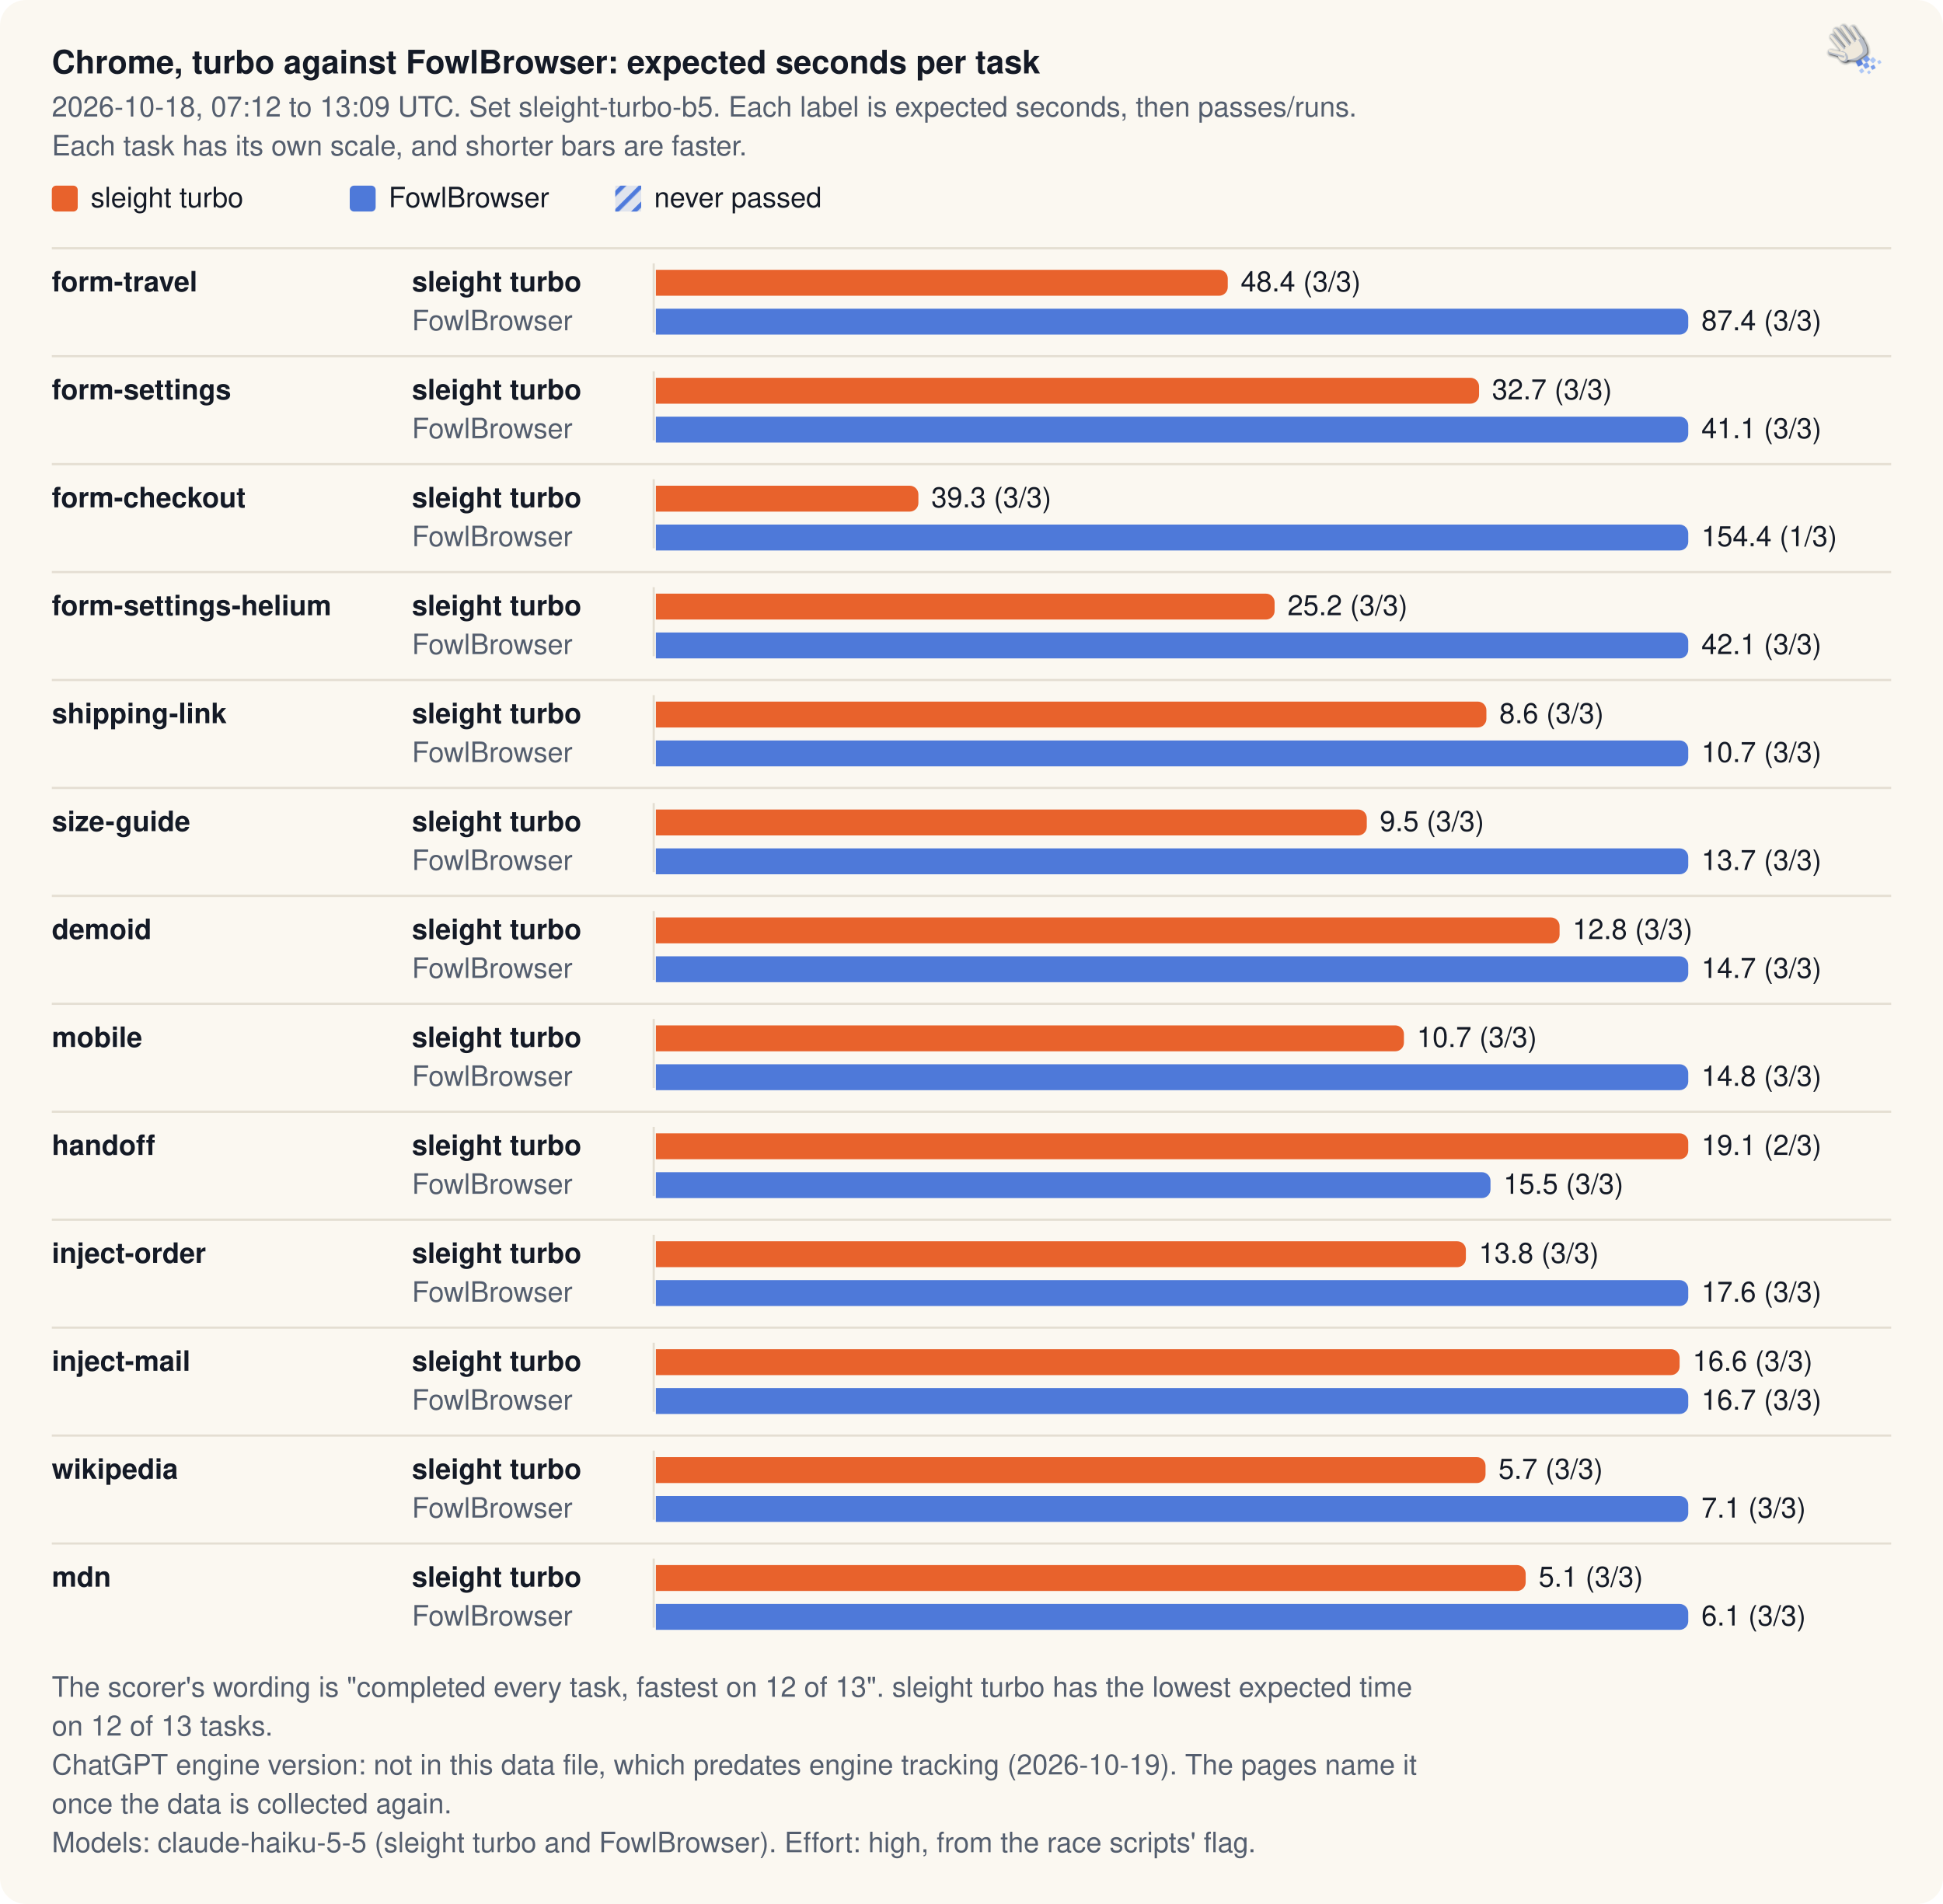
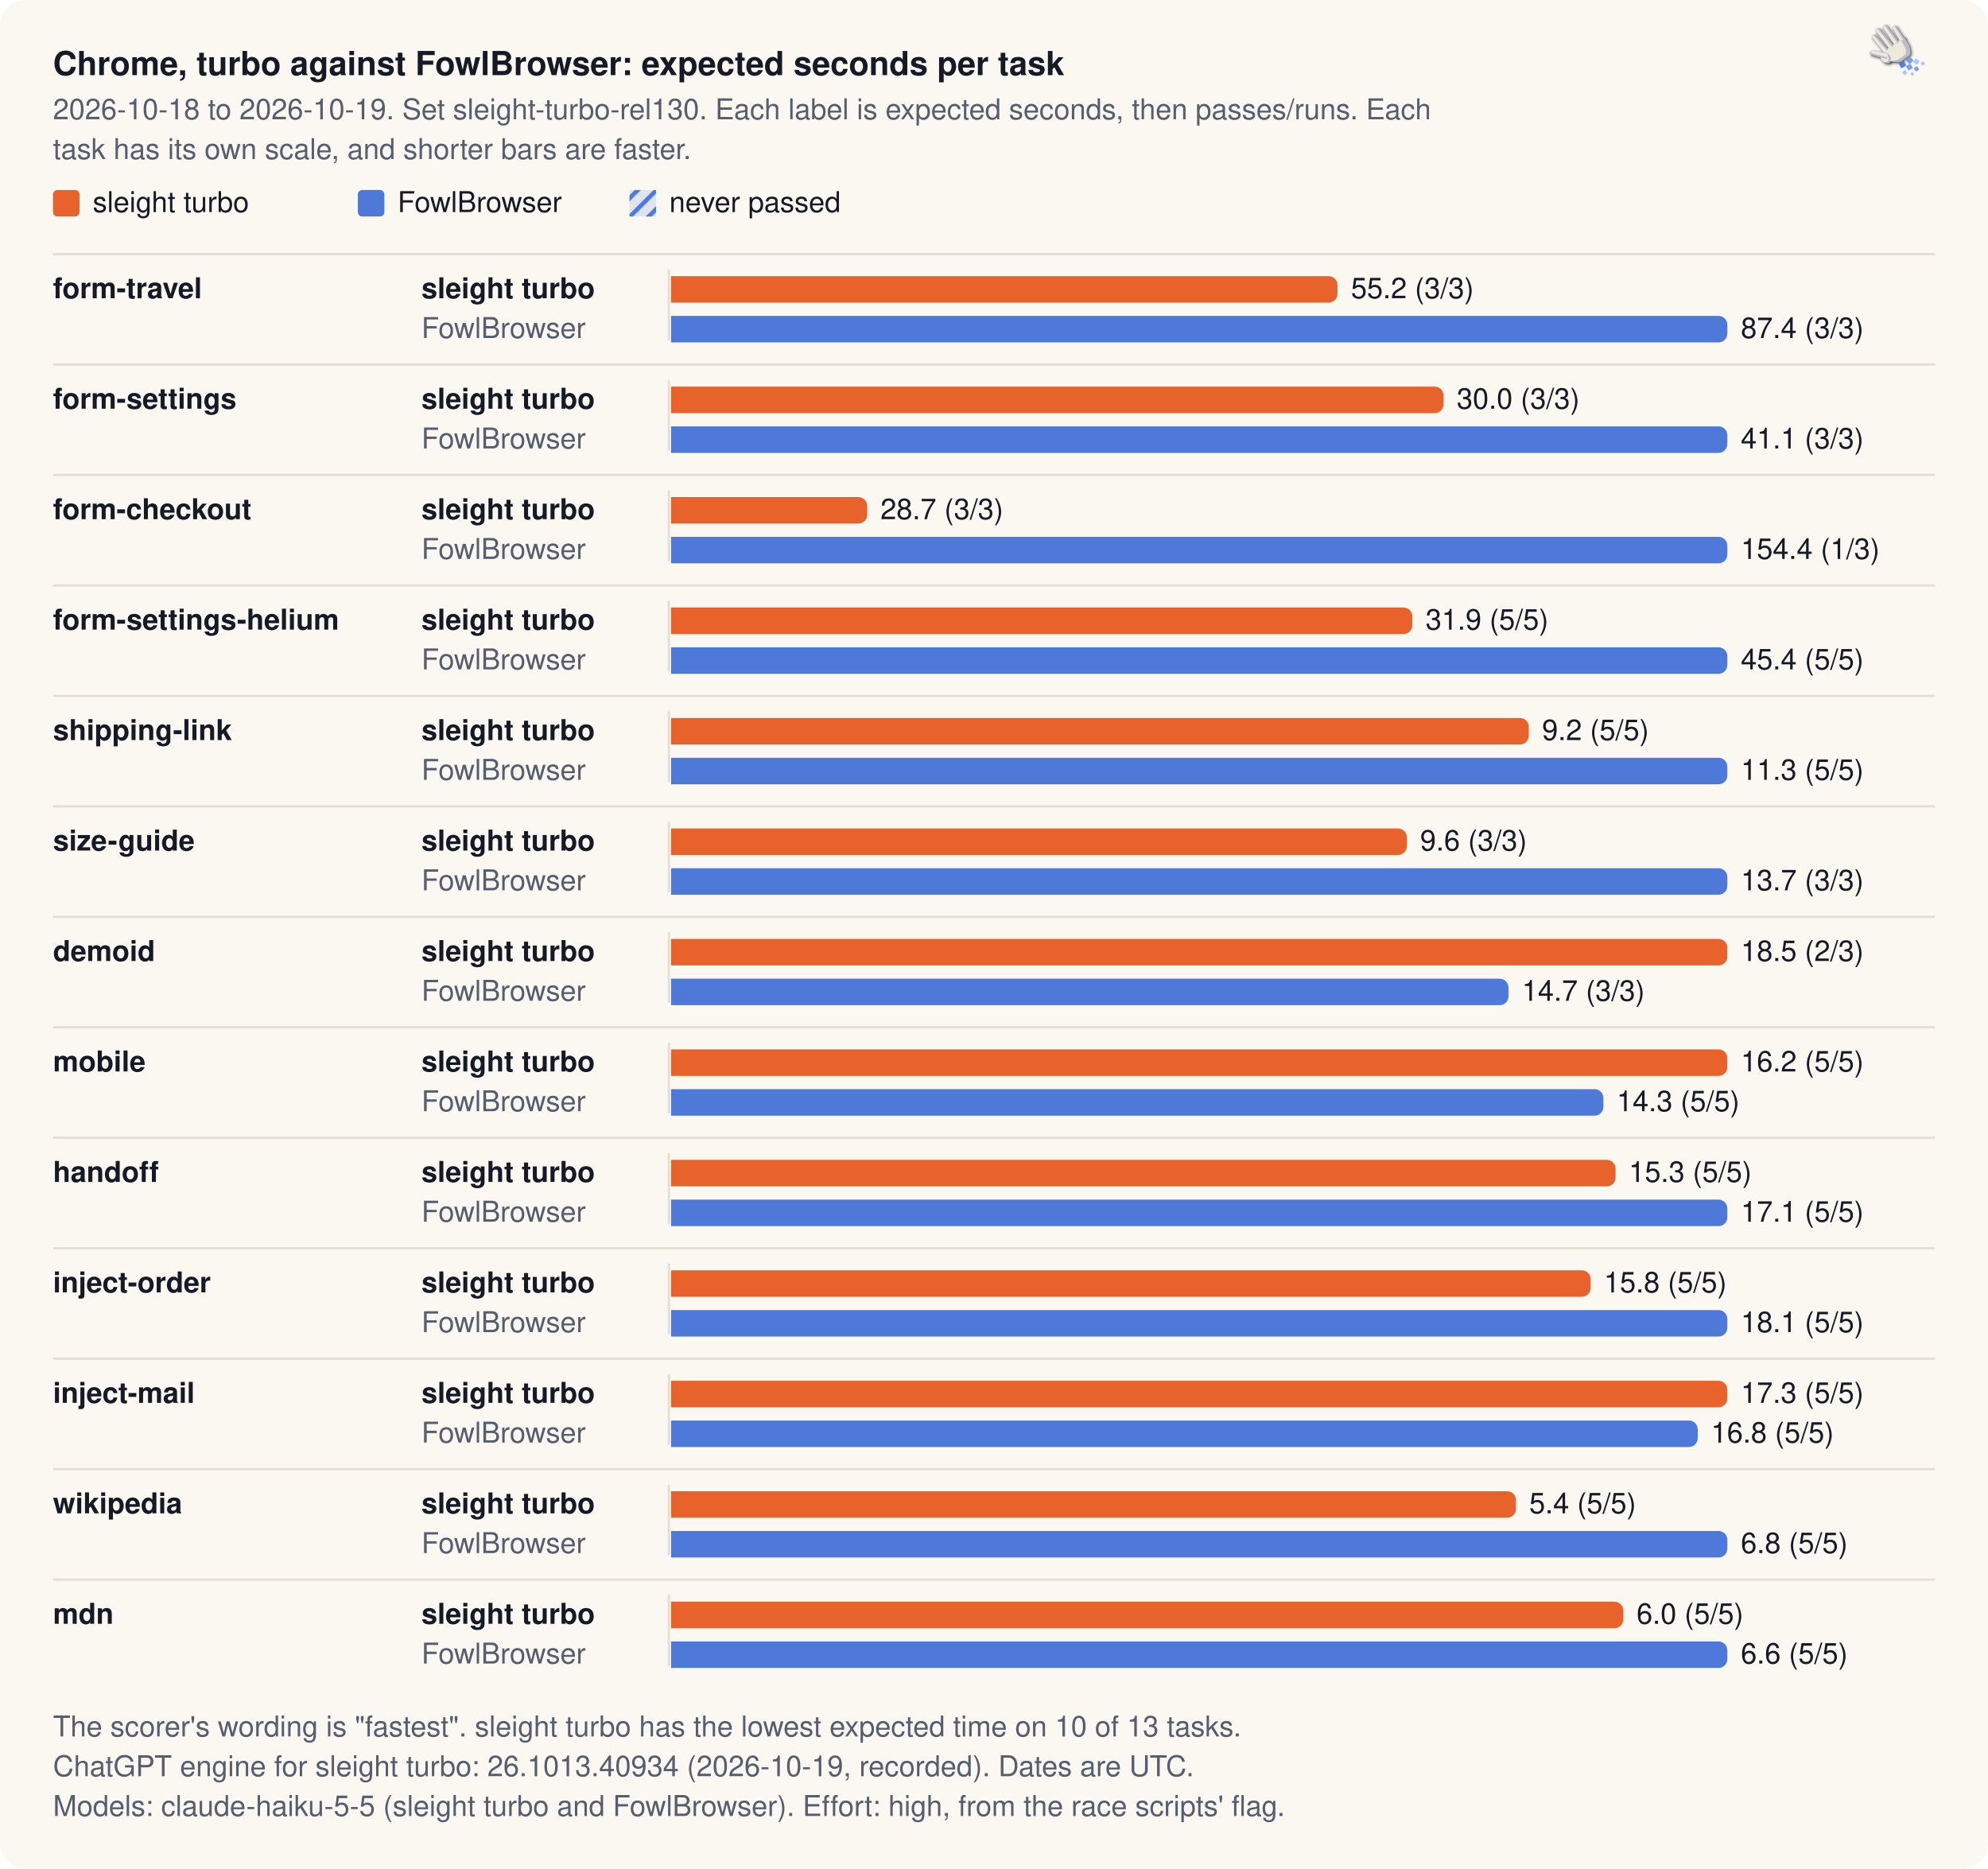
- <svg xmlns="http://www.w3.org/2000/svg" viewBox="0 0 900 882" width="900" height="882" role="img" aria-labelledby="title desc">
+ <svg xmlns="http://www.w3.org/2000/svg" viewBox="0 0 900 846" width="900" height="846" role="img" aria-labelledby="title desc">
  <style>
.bg{fill:#FBF8F1}
text{font-family:-apple-system,"Segoe UI",Helvetica,Arial,sans-serif;font-size:13px;fill:#141A26}
.t{font-size:15px;font-weight:600}
.b{font-weight:600}
.m{fill:#545E6E}
.g{stroke:#E4DED2;stroke-width:1;fill:none}
.me{fill:#E8622C}
.ot{fill:#4E79D9}
.sl{fill:#7A879A}
.hme{stroke:#E8622C}
.hot{stroke:#4E79D9}
.hsl{stroke:#7A879A}
</style>
  <defs>
    <pattern id="h-me" width="6" height="6" patternUnits="userSpaceOnUse" patternTransform="rotate(45)">
      <line class="hme" x1="1" y1="0" x2="1" y2="6" stroke-width="2" />
    </pattern>
    <pattern id="h-ot" width="6" height="6" patternUnits="userSpaceOnUse" patternTransform="rotate(45)">
      <line class="hot" x1="1" y1="0" x2="1" y2="6" stroke-width="2" />
    </pattern>
    <pattern id="h-sl" width="6" height="6" patternUnits="userSpaceOnUse" patternTransform="rotate(45)">
      <line class="hsl" x1="1" y1="0" x2="1" y2="6" stroke-width="2" />
    </pattern>
  </defs>
-   <rect class="bg" width="900" height="882" rx="12" />
+   <rect class="bg" width="900" height="846" rx="12" />
  <text x="24" y="34" class="t">Chrome, turbo against FowlBrowser: expected seconds per task</text>
-   <text x="24" y="54" class="m">2026-10-18, 07:12 to 13:09 UTC. Set sleight-turbo-b5. Each label is expected seconds, then passes/runs.</text>
-   <text x="24" y="72" class="m">Each task has its own scale, and shorter bars are faster.</text>
+   <text x="24" y="54" class="m">2026-10-18 to 2026-10-19. Set sleight-turbo-rel130. Each label is expected seconds, then passes/runs. Each</text>
+   <text x="24" y="72" class="m">task has its own scale, and shorter bars are faster.</text>
  <g transform="translate(840 8) scale(0.8)">
    <g transform="translate(0.6 0.6)">
      <g transform="translate(10 10) rotate(-35)">
        <g fill="#141A26" stroke="#141A26" fill-opacity="0.08" stroke-opacity="0.08" stroke-width="3" stroke-linejoin="round">
          <path d="M-2 12.39 Q-2.2 10.8 -0.6 10.8 L12.4 10.8 Q14 10.8 13.82 12.39 L13.48 15.41 Q13.3 17 12.56 18.42 L11.94 19.58 Q11.2 21 9.6 21 L5.2 21 Q3.6 21 2.35 20 L-0.15 18 Q-1.4 17 -1.6 15.41 Z" />
          <path d="M-3.8 14.6 A2.5 3.3 0 1 0 1.2 14.6 A2.5 3.3 0 1 0 -3.8 14.6 Z" />
          <path d="M0.83 13.52 L-5.04 7.13 A1.25 1.25 0 0 0 -6.93 8.76 L-1.43 15.48 Z" />
          <path d="M2.44 11.48 L1.3 1.09 A1.2 1.2 0 0 0 -1.09 1.3 L-0.44 11.72 Z" />
          <path d="M6.15 11.51 L5.17 -0.67 A1.2 1.2 0 0 0 2.77 -0.53 L3.25 11.69 Z" />
          <path d="M9.85 11.59 L9.51 0.29 A1.2 1.2 0 0 0 7.11 0.31 L6.95 11.61 Z" />
          <path d="M13.5 11.68 L13.68 3.81 A1.15 1.15 0 0 0 11.39 3.68 L10.7 11.52 Z" />
        </g>
        <g fill="#141A26" stroke="#141A26" fill-opacity="0.12" stroke-opacity="0.12" stroke-width="1.8" stroke-linejoin="round">
          <path d="M-2 12.39 Q-2.2 10.8 -0.6 10.8 L12.4 10.8 Q14 10.8 13.82 12.39 L13.48 15.41 Q13.3 17 12.56 18.42 L11.94 19.58 Q11.2 21 9.6 21 L5.2 21 Q3.6 21 2.35 20 L-0.15 18 Q-1.4 17 -1.6 15.41 Z" />
          <path d="M-3.8 14.6 A2.5 3.3 0 1 0 1.2 14.6 A2.5 3.3 0 1 0 -3.8 14.6 Z" />
          <path d="M0.83 13.52 L-5.04 7.13 A1.25 1.25 0 0 0 -6.93 8.76 L-1.43 15.48 Z" />
          <path d="M2.44 11.48 L1.3 1.09 A1.2 1.2 0 0 0 -1.09 1.3 L-0.44 11.72 Z" />
          <path d="M6.15 11.51 L5.17 -0.67 A1.2 1.2 0 0 0 2.77 -0.53 L3.25 11.69 Z" />
          <path d="M9.85 11.59 L9.51 0.29 A1.2 1.2 0 0 0 7.11 0.31 L6.95 11.61 Z" />
          <path d="M13.5 11.68 L13.68 3.81 A1.15 1.15 0 0 0 11.39 3.68 L10.7 11.52 Z" />
        </g>
        <g fill="#141A26" stroke="#141A26" fill-opacity="0.2" stroke-opacity="0.2" stroke-width="0.8" stroke-linejoin="round">
          <path d="M-2 12.39 Q-2.2 10.8 -0.6 10.8 L12.4 10.8 Q14 10.8 13.82 12.39 L13.48 15.41 Q13.3 17 12.56 18.42 L11.94 19.58 Q11.2 21 9.6 21 L5.2 21 Q3.6 21 2.35 20 L-0.15 18 Q-1.4 17 -1.6 15.41 Z" />
          <path d="M-3.8 14.6 A2.5 3.3 0 1 0 1.2 14.6 A2.5 3.3 0 1 0 -3.8 14.6 Z" />
          <path d="M0.83 13.52 L-5.04 7.13 A1.25 1.25 0 0 0 -6.93 8.76 L-1.43 15.48 Z" />
          <path d="M2.44 11.48 L1.3 1.09 A1.2 1.2 0 0 0 -1.09 1.3 L-0.44 11.72 Z" />
          <path d="M6.15 11.51 L5.17 -0.67 A1.2 1.2 0 0 0 2.77 -0.53 L3.25 11.69 Z" />
          <path d="M9.85 11.59 L9.51 0.29 A1.2 1.2 0 0 0 7.11 0.31 L6.95 11.61 Z" />
          <path d="M13.5 11.68 L13.68 3.81 A1.15 1.15 0 0 0 11.39 3.68 L10.7 11.52 Z" />
        </g>
      </g>
    </g>
    <g transform="translate(10 10) rotate(-35)">
      <rect x="-1.95" y="-1.95" width="3.9" height="3.9" rx="0.62" fill="#4E79D9" fill-opacity="0.2" transform="translate(4.2 23) rotate(8)" />
      <rect x="-1.6" y="-1.6" width="3.2" height="3.2" rx="0.51" fill="#4E79D9" fill-opacity="0.92" transform="translate(4.2 23) rotate(8)" />
      <rect x="-1.83" y="-1.83" width="3.66" height="3.66" rx="0.59" fill="#7299EA" fill-opacity="0.2" transform="translate(8.8 23.5) rotate(-6)" />
      <rect x="-1.5" y="-1.5" width="3" height="3" rx="0.48" fill="#7299EA" fill-opacity="0.92" transform="translate(8.8 23.5) rotate(-6)" />
      <rect x="-1.71" y="-1.71" width="3.42" height="3.42" rx="0.55" fill="#7299EA" fill-opacity="0.2" transform="translate(6.5 26.5) rotate(4)" />
      <rect x="-1.4" y="-1.4" width="2.8" height="2.8" rx="0.45" fill="#7299EA" fill-opacity="0.92" transform="translate(6.5 26.5) rotate(4)" />
      <rect x="-1.59" y="-1.59" width="3.17" height="3.17" rx="0.51" fill="#A9C4F5" fill-opacity="0.2" transform="translate(11.5 26.2) rotate(-11)" />
      <rect x="-1.3" y="-1.3" width="2.6" height="2.6" rx="0.42" fill="#A9C4F5" fill-opacity="0.92" transform="translate(11.5 26.2) rotate(-11)" />
      <rect x="-1.34" y="-1.34" width="2.68" height="2.68" rx="0.43" fill="#A9C4F5" fill-opacity="0.2" transform="translate(2.6 27.5) rotate(-4)" />
      <rect x="-1.1" y="-1.1" width="2.2" height="2.2" rx="0.35" fill="#A9C4F5" fill-opacity="0.92" transform="translate(2.6 27.5) rotate(-4)" />
      <rect x="-1.34" y="-1.34" width="2.68" height="2.68" rx="0.43" fill="#7299EA" fill-opacity="0.2" transform="translate(9.2 29.6) rotate(7)" />
      <rect x="-1.1" y="-1.1" width="2.2" height="2.2" rx="0.35" fill="#7299EA" fill-opacity="0.92" transform="translate(9.2 29.6) rotate(7)" />
      <rect x="-1.1" y="-1.1" width="2.2" height="2.2" rx="0.35" fill="#A9C4F5" fill-opacity="0.2" transform="translate(13.9 29.2) rotate(3)" />
      <rect x="-0.9" y="-0.9" width="1.8" height="1.8" rx="0.29" fill="#A9C4F5" fill-opacity="0.92" transform="translate(13.9 29.2) rotate(3)" />
      <rect x="-0.98" y="-0.98" width="1.95" height="1.95" rx="0.31" fill="#A9C4F5" fill-opacity="0.2" transform="translate(5.6 30.6) rotate(-8)" />
      <rect x="-0.8" y="-0.8" width="1.6" height="1.6" rx="0.26" fill="#A9C4F5" fill-opacity="0.92" transform="translate(5.6 30.6) rotate(-8)" />
    </g>
    <g transform="translate(10 10) rotate(-35)">
      <path d="M-2 12.39 Q-2.2 10.8 -0.6 10.8 L12.4 10.8 Q14 10.8 13.82 12.39 L13.48 15.41 Q13.3 17 12.56 18.42 L11.94 19.58 Q11.2 21 9.6 21 L5.2 21 Q3.6 21 2.35 20 L-0.15 18 Q-1.4 17 -1.6 15.41 Z" fill="#B9BFC9" />
      <path d="M-2.02 12.19 Q-2.2 10.8 -0.8 10.8 L10 10.8 Q11.4 10.8 11.24 12.19 L10.86 15.61 Q10.7 17 9.89 18.14 L9.81 18.26 Q9 19.4 7.6 19.4 L5 19.4 Q3.6 19.4 2.34 18.79 L-0.14 17.61 Q-1.4 17 -1.58 15.61 Z" fill="#EFE9DC" />
      <path d="M-3.8 14.6 A2.5 3.3 0 1 0 1.2 14.6 A2.5 3.3 0 1 0 -3.8 14.6 Z" fill="#B9BFC9" />
      <path d="M-4 14 A2 2.8 0 1 0 0 14 A2 2.8 0 1 0 -4 14 Z" fill="#EFE9DC" />
      <path d="M0.83 13.52 L-5.04 7.13 A1.25 1.25 0 0 0 -6.93 8.76 L-1.43 15.48 Z" fill="#B9BFC9" />
      <path d="M0.83 13.51 L-5.21 6.91 A0.78 0.78 0 0 0 -6.38 7.93 L-0.57 14.74 Z" fill="#EFE9DC" />
      <path d="M2.44 11.48 L1.3 1.09 A1.2 1.2 0 0 0 -1.09 1.3 L-0.44 11.72 Z" fill="#B9BFC9" />
      <path d="M1.35 11.58 L0.36 0.91 A0.74 0.74 0 0 0 -1.12 1.03 L-0.45 11.72 Z" fill="#EFE9DC" />
      <path d="M6.15 11.51 L5.17 -0.67 A1.2 1.2 0 0 0 2.77 -0.53 L3.25 11.69 Z" fill="#B9BFC9" />
      <path d="M5.05 11.59 L4.24 -0.88 A0.74 0.74 0 0 0 2.75 -0.8 L3.25 11.68 Z" fill="#EFE9DC" />
      <path d="M9.85 11.59 L9.51 0.29 A1.2 1.2 0 0 0 7.11 0.31 L6.95 11.61 Z" fill="#B9BFC9" />
      <path d="M8.75 11.6 L8.59 0.04 A0.74 0.74 0 0 0 7.1 0.04 L6.95 11.6 Z" fill="#EFE9DC" />
      <path d="M13.5 11.68 L13.68 3.81 A1.15 1.15 0 0 0 11.39 3.68 L10.7 11.52 Z" fill="#B9BFC9" />
      <path d="M12.43 11.63 L12.82 3.52 A0.71 0.71 0 0 0 11.39 3.42 L10.7 11.51 Z" fill="#EFE9DC" />
    </g>
  </g>
  <rect class="me" x="24" y="86" width="12" height="12" rx="2" />
  <text x="42" y="96">sleight turbo</text>
  <rect class="ot" x="162" y="86" width="12" height="12" rx="2" />
  <text x="180" y="96">FowlBrowser</text>
  <rect class="ot" fill-opacity="0.16" x="285" y="86" width="12" height="12" />
  <rect fill="url(#h-ot)" x="285" y="86" width="12" height="12" />
  <text x="303" y="96">never passed</text>
  <line class="g" x1="24" y1="115" x2="876" y2="115" />
  <text x="24" y="135" class="b">form-travel</text>
  <line class="g" x1="302.8" y1="122" x2="302.8" y2="154" />
  <text x="190.8" y="135" class="b">sleight turbo</text>
-   <path class="me" d="M303.8 125h260.9a4 4 0 0 1 4 4v4a4 4 0 0 1 -4 4h-260.9z" />
-   <text x="574.7" y="135" data-task="form-travel" data-arm="sleight-turbo" data-kind="cell" data-section="main">48.4 (3/3)</text>
+   <path class="me" d="M303.8 125h297.7a4 4 0 0 1 4 4v4a4 4 0 0 1 -4 4h-297.7z" />
+   <text x="611.6" y="135" data-task="form-travel" data-arm="sleight-turbo" data-kind="cell" data-section="main">55.2 (3/3)</text>
  <text x="190.8" y="153" class="m">FowlBrowser</text>
  <path class="ot" d="M303.8 143h474.2a4 4 0 0 1 4 4v4a4 4 0 0 1 -4 4h-474.2z" />
  <text x="788.1" y="153" data-task="form-travel" data-arm="fowlbrowser" data-kind="cell" data-section="main">87.4 (3/3)</text>
  <line class="g" x1="24" y1="165" x2="876" y2="165" />
  <text x="24" y="185" class="b">form-settings</text>
  <line class="g" x1="302.8" y1="172" x2="302.8" y2="204" />
  <text x="190.8" y="185" class="b">sleight turbo</text>
-   <path class="me" d="M303.8 175h377.3a4 4 0 0 1 4 4v4a4 4 0 0 1 -4 4h-377.3z" />
-   <text x="691.1" y="185" data-task="form-settings" data-arm="sleight-turbo" data-kind="cell" data-section="main">32.7 (3/3)</text>
+   <path class="me" d="M303.8 175h345.7a4 4 0 0 1 4 4v4a4 4 0 0 1 -4 4h-345.7z" />
+   <text x="659.5" y="185" data-task="form-settings" data-arm="sleight-turbo" data-kind="cell" data-section="main">30.0 (3/3)</text>
  <text x="190.8" y="203" class="m">FowlBrowser</text>
  <path class="ot" d="M303.8 193h474.2a4 4 0 0 1 4 4v4a4 4 0 0 1 -4 4h-474.2z" />
  <text x="788.1" y="203" data-task="form-settings" data-arm="fowlbrowser" data-kind="cell" data-section="main">41.1 (3/3)</text>
  <line class="g" x1="24" y1="215" x2="876" y2="215" />
  <text x="24" y="235" class="b">form-checkout</text>
  <line class="g" x1="302.8" y1="222" x2="302.8" y2="254" />
  <text x="190.8" y="235" class="b">sleight turbo</text>
-   <path class="me" d="M303.8 225h117.6a4 4 0 0 1 4 4v4a4 4 0 0 1 -4 4h-117.6z" />
-   <text x="431.4" y="235" data-task="form-checkout" data-arm="sleight-turbo" data-kind="cell" data-section="main">39.3 (3/3)</text>
+   <path class="me" d="M303.8 225h84.8a4 4 0 0 1 4 4v4a4 4 0 0 1 -4 4h-84.8z" />
+   <text x="398.6" y="235" data-task="form-checkout" data-arm="sleight-turbo" data-kind="cell" data-section="main">28.7 (3/3)</text>
  <text x="190.8" y="253" class="m">FowlBrowser</text>
  <path class="ot" d="M303.8 243h474.2a4 4 0 0 1 4 4v4a4 4 0 0 1 -4 4h-474.2z" />
  <text x="788.1" y="253" data-task="form-checkout" data-arm="fowlbrowser" data-kind="cell" data-section="main">154.4 (1/3)</text>
  <line class="g" x1="24" y1="265" x2="876" y2="265" />
  <text x="24" y="285" class="b">form-settings-helium</text>
  <line class="g" x1="302.8" y1="272" x2="302.8" y2="304" />
  <text x="190.8" y="285" class="b">sleight turbo</text>
-   <path class="me" d="M303.8 275h282.6a4 4 0 0 1 4 4v4a4 4 0 0 1 -4 4h-282.6z" />
-   <text x="596.4" y="285" data-task="form-settings-helium" data-arm="sleight-turbo" data-kind="cell" data-section="main">25.2 (3/3)</text>
+   <path class="me" d="M303.8 275h331.6a4 4 0 0 1 4 4v4a4 4 0 0 1 -4 4h-331.6z" />
+   <text x="645.4" y="285" data-task="form-settings-helium" data-arm="sleight-turbo" data-kind="cell" data-section="main">31.9 (5/5)</text>
  <text x="190.8" y="303" class="m">FowlBrowser</text>
  <path class="ot" d="M303.8 293h474.2a4 4 0 0 1 4 4v4a4 4 0 0 1 -4 4h-474.2z" />
-   <text x="788.1" y="303" data-task="form-settings-helium" data-arm="fowlbrowser" data-kind="cell" data-section="main">42.1 (3/3)</text>
+   <text x="788.1" y="303" data-task="form-settings-helium" data-arm="fowlbrowser" data-kind="cell" data-section="main">45.4 (5/5)</text>
  <line class="g" x1="24" y1="315" x2="876" y2="315" />
  <text x="24" y="335" class="b">shipping-link</text>
  <line class="g" x1="302.8" y1="322" x2="302.8" y2="354" />
  <text x="190.8" y="335" class="b">sleight turbo</text>
-   <path class="me" d="M303.8 325h380.7a4 4 0 0 1 4 4v4a4 4 0 0 1 -4 4h-380.7z" />
-   <text x="694.5" y="335" data-task="shipping-link" data-arm="sleight-turbo" data-kind="cell" data-section="main">8.6 (3/3)</text>
+   <path class="me" d="M303.8 325h384.3a4 4 0 0 1 4 4v4a4 4 0 0 1 -4 4h-384.3z" />
+   <text x="698.1" y="335" data-task="shipping-link" data-arm="sleight-turbo" data-kind="cell" data-section="main">9.2 (5/5)</text>
  <text x="190.8" y="353" class="m">FowlBrowser</text>
  <path class="ot" d="M303.8 343h474.2a4 4 0 0 1 4 4v4a4 4 0 0 1 -4 4h-474.2z" />
-   <text x="788.1" y="353" data-task="shipping-link" data-arm="fowlbrowser" data-kind="cell" data-section="main">10.7 (3/3)</text>
+   <text x="788.1" y="353" data-task="shipping-link" data-arm="fowlbrowser" data-kind="cell" data-section="main">11.3 (5/5)</text>
  <line class="g" x1="24" y1="365" x2="876" y2="365" />
  <text x="24" y="385" class="b">size-guide</text>
  <line class="g" x1="302.8" y1="372" x2="302.8" y2="404" />
  <text x="190.8" y="385" class="b">sleight turbo</text>
-   <path class="me" d="M303.8 375h325.3a4 4 0 0 1 4 4v4a4 4 0 0 1 -4 4h-325.3z" />
-   <text x="639.1" y="385" data-task="size-guide" data-arm="sleight-turbo" data-kind="cell" data-section="main">9.5 (3/3)</text>
+   <path class="me" d="M303.8 375h329.1a4 4 0 0 1 4 4v4a4 4 0 0 1 -4 4h-329.1z" />
+   <text x="642.9" y="385" data-task="size-guide" data-arm="sleight-turbo" data-kind="cell" data-section="main">9.6 (3/3)</text>
  <text x="190.8" y="403" class="m">FowlBrowser</text>
  <path class="ot" d="M303.8 393h474.2a4 4 0 0 1 4 4v4a4 4 0 0 1 -4 4h-474.2z" />
  <text x="788.1" y="403" data-task="size-guide" data-arm="fowlbrowser" data-kind="cell" data-section="main">13.7 (3/3)</text>
  <line class="g" x1="24" y1="415" x2="876" y2="415" />
  <text x="24" y="435" class="b">demoid</text>
  <line class="g" x1="302.8" y1="422" x2="302.8" y2="454" />
  <text x="190.8" y="435" class="b">sleight turbo</text>
-   <path class="me" d="M303.8 425h414.6a4 4 0 0 1 4 4v4a4 4 0 0 1 -4 4h-414.6z" />
-   <text x="728.4" y="435" data-task="demoid" data-arm="sleight-turbo" data-kind="cell" data-section="main">12.8 (3/3)</text>
+   <path class="me" d="M303.8 425h474.2a4 4 0 0 1 4 4v4a4 4 0 0 1 -4 4h-474.2z" />
+   <text x="788.1" y="435" data-task="demoid" data-arm="sleight-turbo" data-kind="cell" data-section="main">18.5 (2/3)</text>
  <text x="190.8" y="453" class="m">FowlBrowser</text>
-   <path class="ot" d="M303.8 443h474.2a4 4 0 0 1 4 4v4a4 4 0 0 1 -4 4h-474.2z" />
-   <text x="788.1" y="453" data-task="demoid" data-arm="fowlbrowser" data-kind="cell" data-section="main">14.7 (3/3)</text>
+   <path class="ot" d="M303.8 443h375.1a4 4 0 0 1 4 4v4a4 4 0 0 1 -4 4h-375.1z" />
+   <text x="689" y="453" data-task="demoid" data-arm="fowlbrowser" data-kind="cell" data-section="main">14.7 (3/3)</text>
  <line class="g" x1="24" y1="465" x2="876" y2="465" />
  <text x="24" y="485" class="b">mobile</text>
  <line class="g" x1="302.8" y1="472" x2="302.8" y2="504" />
  <text x="190.8" y="485" class="b">sleight turbo</text>
-   <path class="me" d="M303.8 475h342.5a4 4 0 0 1 4 4v4a4 4 0 0 1 -4 4h-342.5z" />
-   <text x="656.3" y="485" data-task="mobile" data-arm="sleight-turbo" data-kind="cell" data-section="main">10.7 (3/3)</text>
+   <path class="me" d="M303.8 475h474.2a4 4 0 0 1 4 4v4a4 4 0 0 1 -4 4h-474.2z" />
+   <text x="788.1" y="485" data-task="mobile" data-arm="sleight-turbo" data-kind="cell" data-section="main">16.2 (5/5)</text>
  <text x="190.8" y="503" class="m">FowlBrowser</text>
-   <path class="ot" d="M303.8 493h474.2a4 4 0 0 1 4 4v4a4 4 0 0 1 -4 4h-474.2z" />
-   <text x="788.1" y="503" data-task="mobile" data-arm="fowlbrowser" data-kind="cell" data-section="main">14.8 (3/3)</text>
+   <path class="ot" d="M303.8 493h418.1a4 4 0 0 1 4 4v4a4 4 0 0 1 -4 4h-418.1z" />
+   <text x="731.9" y="503" data-task="mobile" data-arm="fowlbrowser" data-kind="cell" data-section="main">14.3 (5/5)</text>
  <line class="g" x1="24" y1="515" x2="876" y2="515" />
  <text x="24" y="535" class="b">handoff</text>
  <line class="g" x1="302.8" y1="522" x2="302.8" y2="554" />
  <text x="190.8" y="535" class="b">sleight turbo</text>
-   <path class="me" d="M303.8 525h474.2a4 4 0 0 1 4 4v4a4 4 0 0 1 -4 4h-474.2z" />
-   <text x="788.1" y="535" data-task="handoff" data-arm="sleight-turbo" data-kind="cell" data-section="main">19.1 (2/3)</text>
+   <path class="me" d="M303.8 525h423.6a4 4 0 0 1 4 4v4a4 4 0 0 1 -4 4h-423.6z" />
+   <text x="737.4" y="535" data-task="handoff" data-arm="sleight-turbo" data-kind="cell" data-section="main">15.3 (5/5)</text>
  <text x="190.8" y="553" class="m">FowlBrowser</text>
-   <path class="ot" d="M303.8 543h382.6a4 4 0 0 1 4 4v4a4 4 0 0 1 -4 4h-382.6z" />
-   <text x="696.4" y="553" data-task="handoff" data-arm="fowlbrowser" data-kind="cell" data-section="main">15.5 (3/3)</text>
+   <path class="ot" d="M303.8 543h474.2a4 4 0 0 1 4 4v4a4 4 0 0 1 -4 4h-474.2z" />
+   <text x="788.1" y="553" data-task="handoff" data-arm="fowlbrowser" data-kind="cell" data-section="main">17.1 (5/5)</text>
  <line class="g" x1="24" y1="565" x2="876" y2="565" />
  <text x="24" y="585" class="b">inject-order</text>
  <line class="g" x1="302.8" y1="572" x2="302.8" y2="604" />
  <text x="190.8" y="585" class="b">sleight turbo</text>
-   <path class="me" d="M303.8 575h371.2a4 4 0 0 1 4 4v4a4 4 0 0 1 -4 4h-371.2z" />
-   <text x="685" y="585" data-task="inject-order" data-arm="sleight-turbo" data-kind="cell" data-section="main">13.8 (3/3)</text>
+   <path class="me" d="M303.8 575h412.3a4 4 0 0 1 4 4v4a4 4 0 0 1 -4 4h-412.3z" />
+   <text x="726.1" y="585" data-task="inject-order" data-arm="sleight-turbo" data-kind="cell" data-section="main">15.8 (5/5)</text>
  <text x="190.8" y="603" class="m">FowlBrowser</text>
  <path class="ot" d="M303.8 593h474.2a4 4 0 0 1 4 4v4a4 4 0 0 1 -4 4h-474.2z" />
-   <text x="788.1" y="603" data-task="inject-order" data-arm="fowlbrowser" data-kind="cell" data-section="main">17.6 (3/3)</text>
+   <text x="788.1" y="603" data-task="inject-order" data-arm="fowlbrowser" data-kind="cell" data-section="main">18.1 (5/5)</text>
  <line class="g" x1="24" y1="615" x2="876" y2="615" />
  <text x="24" y="635" class="b">inject-mail</text>
  <line class="g" x1="302.8" y1="622" x2="302.8" y2="654" />
  <text x="190.8" y="635" class="b">sleight turbo</text>
-   <path class="me" d="M303.8 625h470.2a4 4 0 0 1 4 4v4a4 4 0 0 1 -4 4h-470.2z" />
-   <text x="784" y="635" data-task="inject-mail" data-arm="sleight-turbo" data-kind="cell" data-section="main">16.6 (3/3)</text>
+   <path class="me" d="M303.8 625h474.2a4 4 0 0 1 4 4v4a4 4 0 0 1 -4 4h-474.2z" />
+   <text x="788.1" y="635" data-task="inject-mail" data-arm="sleight-turbo" data-kind="cell" data-section="main">17.3 (5/5)</text>
  <text x="190.8" y="653" class="m">FowlBrowser</text>
-   <path class="ot" d="M303.8 643h474.2a4 4 0 0 1 4 4v4a4 4 0 0 1 -4 4h-474.2z" />
-   <text x="788.1" y="653" data-task="inject-mail" data-arm="fowlbrowser" data-kind="cell" data-section="main">16.7 (3/3)</text>
+   <path class="ot" d="M303.8 643h460.8a4 4 0 0 1 4 4v4a4 4 0 0 1 -4 4h-460.8z" />
+   <text x="774.6" y="653" data-task="inject-mail" data-arm="fowlbrowser" data-kind="cell" data-section="main">16.8 (5/5)</text>
  <line class="g" x1="24" y1="665" x2="876" y2="665" />
  <text x="24" y="685" class="b">wikipedia</text>
  <line class="g" x1="302.8" y1="672" x2="302.8" y2="704" />
  <text x="190.8" y="685" class="b">sleight turbo</text>
-   <path class="me" d="M303.8 675h380.3a4 4 0 0 1 4 4v4a4 4 0 0 1 -4 4h-380.3z" />
-   <text x="694.1" y="685" data-task="wikipedia" data-arm="sleight-turbo" data-kind="cell" data-section="main">5.7 (3/3)</text>
+   <path class="me" d="M303.8 675h378.5a4 4 0 0 1 4 4v4a4 4 0 0 1 -4 4h-378.5z" />
+   <text x="692.3" y="685" data-task="wikipedia" data-arm="sleight-turbo" data-kind="cell" data-section="main">5.4 (5/5)</text>
  <text x="190.8" y="703" class="m">FowlBrowser</text>
  <path class="ot" d="M303.8 693h474.2a4 4 0 0 1 4 4v4a4 4 0 0 1 -4 4h-474.2z" />
-   <text x="788.1" y="703" data-task="wikipedia" data-arm="fowlbrowser" data-kind="cell" data-section="main">7.1 (3/3)</text>
+   <text x="788.1" y="703" data-task="wikipedia" data-arm="fowlbrowser" data-kind="cell" data-section="main">6.8 (5/5)</text>
  <line class="g" x1="24" y1="715" x2="876" y2="715" />
  <text x="24" y="735" class="b">mdn</text>
  <line class="g" x1="302.8" y1="722" x2="302.8" y2="754" />
  <text x="190.8" y="735" class="b">sleight turbo</text>
-   <path class="me" d="M303.8 725h398.9a4 4 0 0 1 4 4v4a4 4 0 0 1 -4 4h-398.9z" />
-   <text x="712.7" y="735" data-task="mdn" data-arm="sleight-turbo" data-kind="cell" data-section="main">5.1 (3/3)</text>
+   <path class="me" d="M303.8 725h427.1a4 4 0 0 1 4 4v4a4 4 0 0 1 -4 4h-427.1z" />
+   <text x="740.9" y="735" data-task="mdn" data-arm="sleight-turbo" data-kind="cell" data-section="main">6.0 (5/5)</text>
  <text x="190.8" y="753" class="m">FowlBrowser</text>
  <path class="ot" d="M303.8 743h474.2a4 4 0 0 1 4 4v4a4 4 0 0 1 -4 4h-474.2z" />
-   <text x="788.1" y="753" data-task="mdn" data-arm="fowlbrowser" data-kind="cell" data-section="main">6.1 (3/3)</text>
-   <text x="24" y="786" class="m">The scorer's wording is "completed every task, fastest on 12 of 13". sleight turbo has the lowest expected time</text>
-   <text x="24" y="804" class="m">on 12 of 13 tasks.</text>
-   <text x="24" y="822" class="m">ChatGPT engine version: not in this data file, which predates engine tracking (2026-10-19). The pages name it</text>
-   <text x="24" y="840" class="m">once the data is collected again.</text>
-   <text x="24" y="858" class="m">Models: claude-haiku-5-5 (sleight turbo and FowlBrowser). Effort: high, from the race scripts' flag.</text>
+   <text x="788.1" y="753" data-task="mdn" data-arm="fowlbrowser" data-kind="cell" data-section="main">6.6 (5/5)</text>
+   <text x="24" y="786" class="m">The scorer's wording is "fastest". sleight turbo has the lowest expected time on 10 of 13 tasks.</text>
+   <text x="24" y="804" class="m">ChatGPT engine for sleight turbo: 26.1013.40934 (2026-10-19, recorded). Dates are UTC.</text>
+   <text x="24" y="822" class="m">Models: claude-haiku-5-5 (sleight turbo and FowlBrowser). Effort: high, from the race scripts' flag.</text>
</svg>
